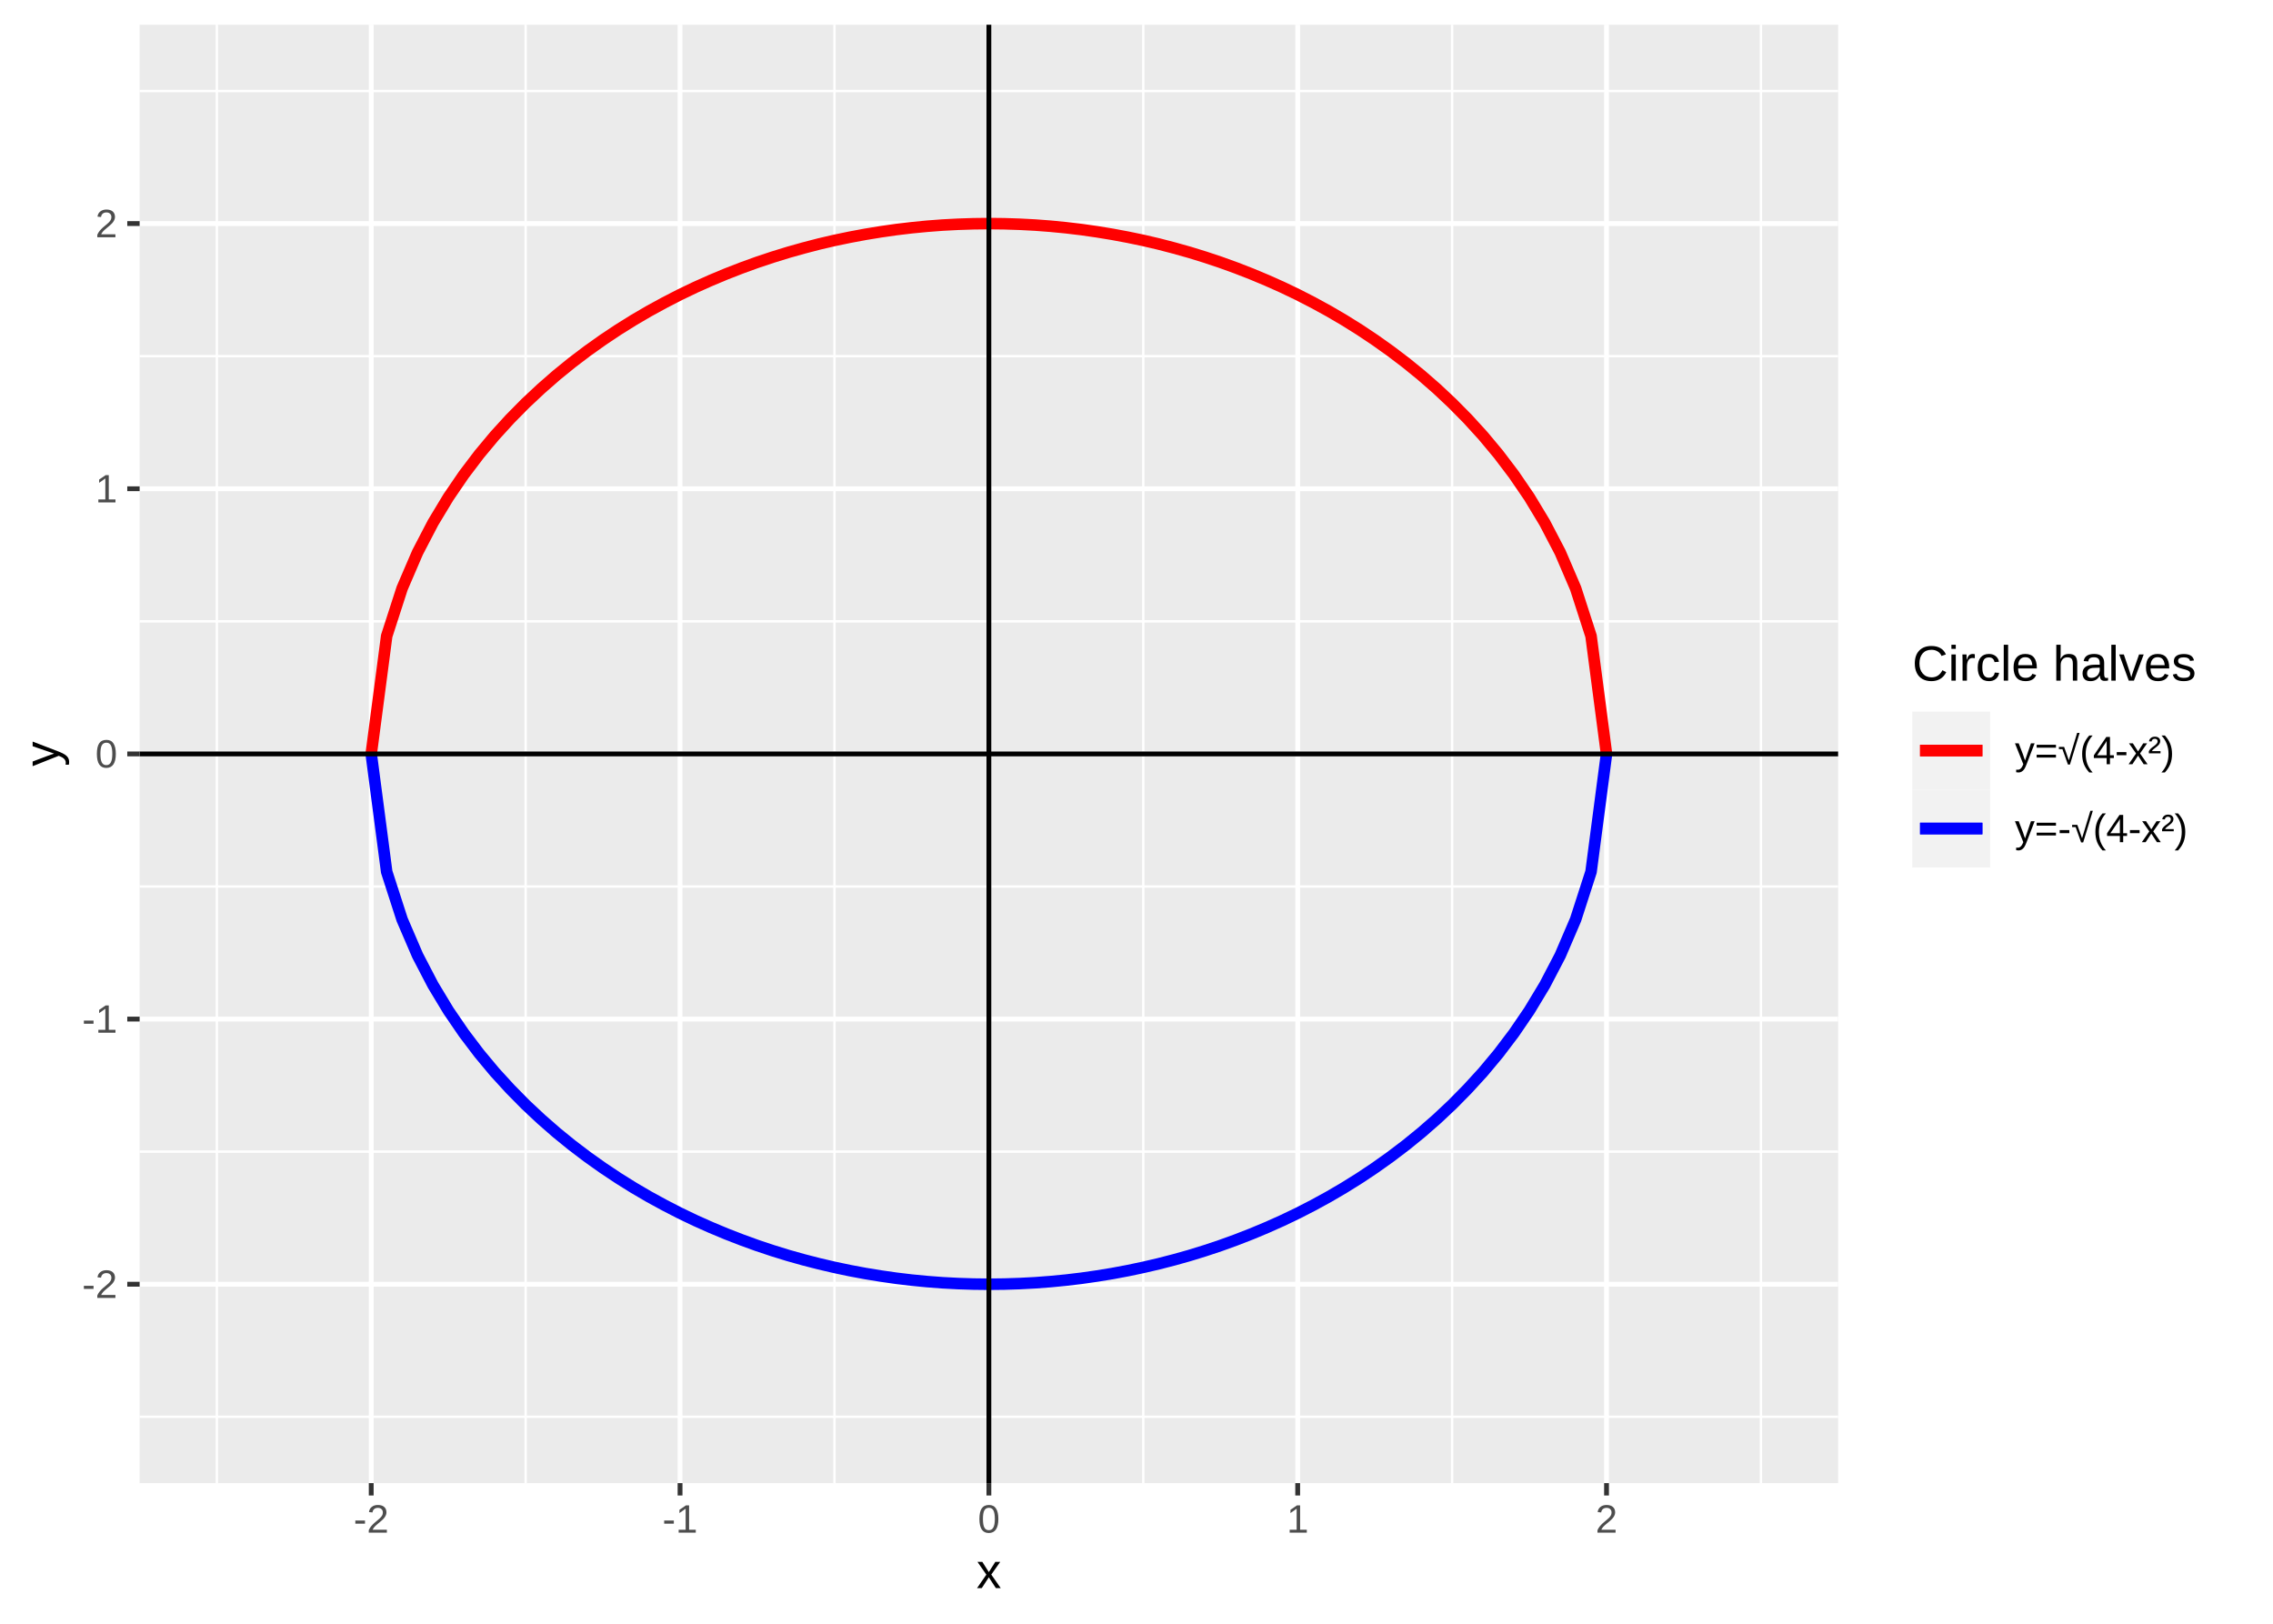
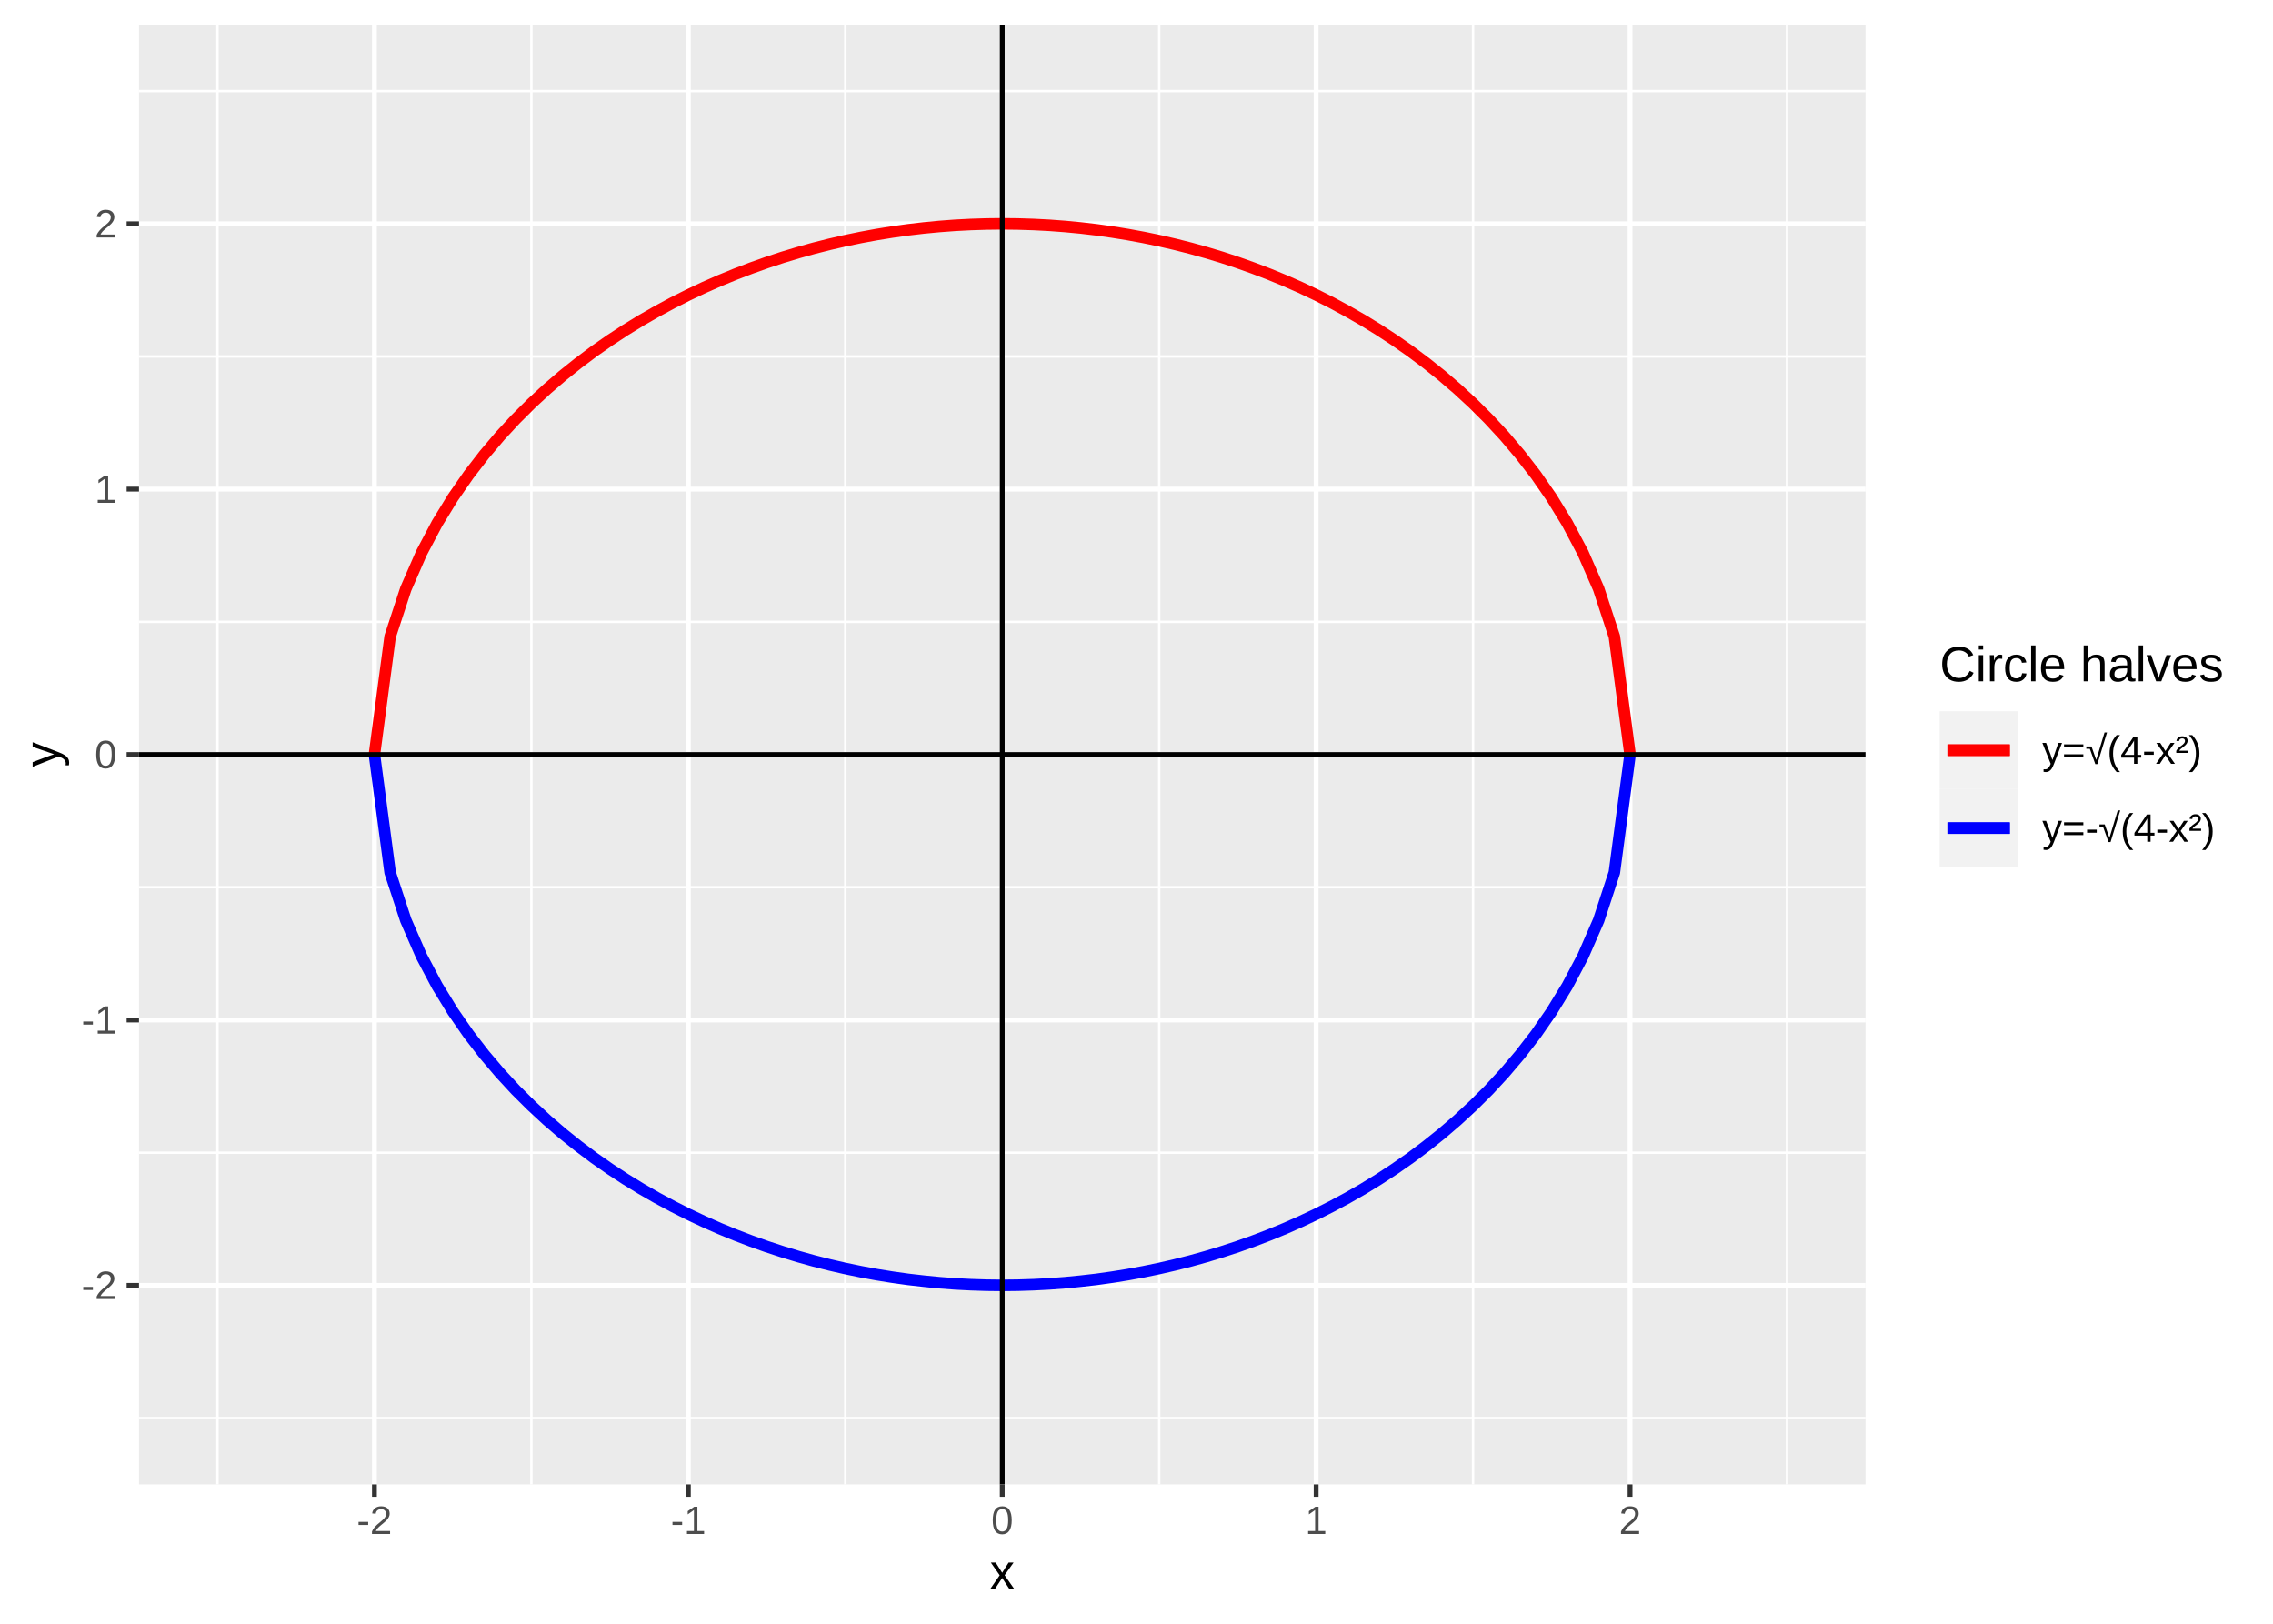
<svg xmlns="http://www.w3.org/2000/svg" class="svglite" width="504.00pt" height="360.00pt" viewBox="0 0 504.00 360.00">
  <defs>
    <style type="text/css">
    .svglite line, .svglite polyline, .svglite polygon, .svglite path, .svglite rect, .svglite circle {
      fill: none;
      stroke: #000000;
      stroke-linecap: round;
      stroke-linejoin: round;
      stroke-miterlimit: 10.00;
    }
    .svglite text {
      white-space: pre;
    }
  </style>
  </defs>
  <rect width="100%" height="100%" style="stroke: none; fill: #FFFFFF;" />
  <defs>
    <clipPath id="cpMC4wMHw1MDQuMDB8MC4wMHwzNjAuMDA=">
      <rect x="0.00" y="0.00" width="504.00" height="360.00" />
    </clipPath>
  </defs>
  <g clip-path="url(#cpMC4wMHw1MDQuMDB8MC4wMHwzNjAuMDA=)">
    <rect x="0" y="0.00" width="504.00" height="360.00" style="stroke-width: 1.07; stroke: #FFFFFF; fill: #FFFFFF;" />
  </g>
  <defs>
-     <clipPath id="cpMzAuOTZ8NDA3LjU3fDUuNDh8MzI4Ljgy">
-       <rect x="30.96" y="5.48" width="376.62" height="323.34" />
+     <clipPath id="cpMzAuODJ8NDEzLjY0fDUuNDh8MzI5LjEx">
+       <rect x="30.82" y="5.48" width="382.82" height="323.63" />
    </clipPath>
  </defs>
-   <g clip-path="url(#cpMzAuOTZ8NDA3LjU3fDUuNDh8MzI4Ljgy)">
-     <rect x="30.96" y="5.48" width="376.62" height="323.34" style="stroke-width: 1.07; stroke: none; fill: #EBEBEB;" />
-     <polyline points="30.96,314.12 407.57,314.12 " style="stroke-width: 0.53; stroke: #FFFFFF; stroke-linecap: butt;" />
-     <polyline points="30.96,255.33 407.57,255.33 " style="stroke-width: 0.53; stroke: #FFFFFF; stroke-linecap: butt;" />
-     <polyline points="30.96,196.54 407.57,196.54 " style="stroke-width: 0.53; stroke: #FFFFFF; stroke-linecap: butt;" />
-     <polyline points="30.96,137.76 407.57,137.76 " style="stroke-width: 0.53; stroke: #FFFFFF; stroke-linecap: butt;" />
-     <polyline points="30.96,78.97 407.57,78.97 " style="stroke-width: 0.53; stroke: #FFFFFF; stroke-linecap: butt;" />
-     <polyline points="30.96,20.18 407.57,20.18 " style="stroke-width: 0.53; stroke: #FFFFFF; stroke-linecap: butt;" />
-     <polyline points="48.08,328.82 48.08,5.48 " style="stroke-width: 0.53; stroke: #FFFFFF; stroke-linecap: butt;" />
-     <polyline points="116.55,328.82 116.55,5.48 " style="stroke-width: 0.53; stroke: #FFFFFF; stroke-linecap: butt;" />
-     <polyline points="185.03,328.82 185.03,5.48 " style="stroke-width: 0.53; stroke: #FFFFFF; stroke-linecap: butt;" />
-     <polyline points="253.50,328.82 253.50,5.48 " style="stroke-width: 0.53; stroke: #FFFFFF; stroke-linecap: butt;" />
-     <polyline points="321.98,328.82 321.98,5.48 " style="stroke-width: 0.53; stroke: #FFFFFF; stroke-linecap: butt;" />
-     <polyline points="390.46,328.82 390.46,5.48 " style="stroke-width: 0.53; stroke: #FFFFFF; stroke-linecap: butt;" />
-     <polyline points="30.96,284.73 407.57,284.73 " style="stroke-width: 1.07; stroke: #FFFFFF; stroke-linecap: butt;" />
-     <polyline points="30.96,225.94 407.57,225.94 " style="stroke-width: 1.07; stroke: #FFFFFF; stroke-linecap: butt;" />
-     <polyline points="30.96,167.15 407.57,167.15 " style="stroke-width: 1.07; stroke: #FFFFFF; stroke-linecap: butt;" />
-     <polyline points="30.96,108.36 407.57,108.36 " style="stroke-width: 1.07; stroke: #FFFFFF; stroke-linecap: butt;" />
-     <polyline points="30.96,49.57 407.57,49.57 " style="stroke-width: 1.07; stroke: #FFFFFF; stroke-linecap: butt;" />
-     <polyline points="82.31,328.82 82.31,5.48 " style="stroke-width: 1.07; stroke: #FFFFFF; stroke-linecap: butt;" />
-     <polyline points="150.79,328.82 150.79,5.48 " style="stroke-width: 1.07; stroke: #FFFFFF; stroke-linecap: butt;" />
-     <polyline points="219.27,328.82 219.27,5.48 " style="stroke-width: 1.07; stroke: #FFFFFF; stroke-linecap: butt;" />
-     <polyline points="287.74,328.82 287.74,5.48 " style="stroke-width: 1.07; stroke: #FFFFFF; stroke-linecap: butt;" />
-     <polyline points="356.22,328.82 356.22,5.48 " style="stroke-width: 1.07; stroke: #FFFFFF; stroke-linecap: butt;" />
-     <polyline points="82.31,167.15 85.74,141.02 89.16,130.44 92.59,122.47 96.01,115.90 99.43,110.23 102.86,105.21 106.28,100.70 109.70,96.60 113.13,92.84 116.55,89.38 119.98,86.17 123.40,83.18 126.82,80.40 130.25,77.80 133.67,75.37 137.09,73.09 140.52,70.95 143.94,68.95 147.37,67.08 150.79,65.32 154.21,63.68 157.64,62.15 161.06,60.72 164.49,59.39 167.91,58.15 171.33,57.01 174.76,55.95 178.18,54.99 181.60,54.10 185.03,53.30 188.45,52.59 191.88,51.95 195.30,51.39 198.72,50.90 202.15,50.49 205.57,50.16 208.99,49.90 212.42,49.72 215.84,49.61 219.27,49.57 222.69,49.61 226.11,49.72 229.54,49.90 232.96,50.16 236.38,50.49 239.81,50.90 243.23,51.39 246.66,51.95 250.08,52.59 253.50,53.30 256.93,54.10 260.35,54.99 263.77,55.95 267.20,57.01 270.62,58.15 274.05,59.39 277.47,60.72 280.89,62.15 284.32,63.68 287.74,65.32 291.17,67.08 294.59,68.95 298.01,70.95 301.44,73.09 304.86,75.37 308.28,77.80 311.71,80.40 315.13,83.18 318.56,86.17 321.98,89.38 325.40,92.84 328.83,96.60 332.25,100.70 335.67,105.21 339.10,110.23 342.52,115.90 345.95,122.47 349.37,130.44 352.79,141.02 356.22,167.15 " style="stroke-width: 2.56; stroke: #FF0000; stroke-linecap: butt;" />
-     <polyline points="82.31,167.15 85.74,193.28 89.16,203.86 92.59,211.83 96.01,218.40 99.43,224.07 102.86,229.09 106.28,233.60 109.70,237.70 113.13,241.45 116.55,244.92 119.98,248.13 123.40,251.12 126.82,253.90 130.25,256.50 133.67,258.93 137.09,261.21 140.52,263.35 143.94,265.35 147.37,267.22 150.79,268.98 154.21,270.62 157.64,272.15 161.06,273.58 164.49,274.91 167.91,276.15 171.33,277.29 174.76,278.35 178.18,279.31 181.60,280.19 185.03,280.99 188.45,281.71 191.88,282.35 195.30,282.91 198.72,283.40 202.15,283.81 205.57,284.14 208.99,284.40 212.42,284.58 215.84,284.69 219.27,284.73 222.69,284.69 226.11,284.58 229.54,284.40 232.96,284.14 236.38,283.81 239.81,283.40 243.23,282.91 246.66,282.35 250.08,281.71 253.50,280.99 256.93,280.19 260.35,279.31 263.77,278.35 267.20,277.29 270.62,276.15 274.05,274.91 277.47,273.58 280.89,272.15 284.32,270.62 287.74,268.98 291.17,267.22 294.59,265.35 298.01,263.35 301.44,261.21 304.86,258.93 308.28,256.50 311.71,253.90 315.13,251.12 318.56,248.13 321.98,244.92 325.40,241.45 328.83,237.70 332.25,233.60 335.67,229.09 339.10,224.07 342.52,218.40 345.95,211.83 349.37,203.86 352.79,193.28 356.22,167.15 " style="stroke-width: 2.56; stroke: #0000FF; stroke-linecap: butt;" />
-     <line x1="30.96" y1="167.15" x2="407.57" y2="167.15" style="stroke-width: 1.07; stroke-linecap: butt;" />
-     <line x1="219.27" y1="328.82" x2="219.27" y2="5.48" style="stroke-width: 1.07; stroke-linecap: butt;" />
+   <g clip-path="url(#cpMzAuODJ8NDEzLjY0fDUuNDh8MzI5LjEx)">
+     <rect x="30.82" y="5.48" width="382.82" height="323.63" style="stroke-width: 1.07; stroke: none; fill: #EBEBEB;" />
+     <polyline points="30.82,314.40 413.64,314.40 " style="stroke-width: 0.53; stroke: #FFFFFF; stroke-linecap: butt;" />
+     <polyline points="30.82,255.56 413.64,255.56 " style="stroke-width: 0.53; stroke: #FFFFFF; stroke-linecap: butt;" />
+     <polyline points="30.82,196.71 413.64,196.71 " style="stroke-width: 0.53; stroke: #FFFFFF; stroke-linecap: butt;" />
+     <polyline points="30.82,137.87 413.64,137.87 " style="stroke-width: 0.53; stroke: #FFFFFF; stroke-linecap: butt;" />
+     <polyline points="30.82,79.03 413.64,79.03 " style="stroke-width: 0.53; stroke: #FFFFFF; stroke-linecap: butt;" />
+     <polyline points="30.82,20.19 413.64,20.19 " style="stroke-width: 0.53; stroke: #FFFFFF; stroke-linecap: butt;" />
+     <polyline points="48.22,329.11 48.22,5.48 " style="stroke-width: 0.53; stroke: #FFFFFF; stroke-linecap: butt;" />
+     <polyline points="117.82,329.11 117.82,5.48 " style="stroke-width: 0.53; stroke: #FFFFFF; stroke-linecap: butt;" />
+     <polyline points="187.43,329.11 187.43,5.48 " style="stroke-width: 0.53; stroke: #FFFFFF; stroke-linecap: butt;" />
+     <polyline points="257.03,329.11 257.03,5.48 " style="stroke-width: 0.53; stroke: #FFFFFF; stroke-linecap: butt;" />
+     <polyline points="326.63,329.11 326.63,5.48 " style="stroke-width: 0.53; stroke: #FFFFFF; stroke-linecap: butt;" />
+     <polyline points="396.24,329.11 396.24,5.48 " style="stroke-width: 0.53; stroke: #FFFFFF; stroke-linecap: butt;" />
+     <polyline points="30.82,284.98 413.64,284.98 " style="stroke-width: 1.07; stroke: #FFFFFF; stroke-linecap: butt;" />
+     <polyline points="30.82,226.14 413.64,226.14 " style="stroke-width: 1.07; stroke: #FFFFFF; stroke-linecap: butt;" />
+     <polyline points="30.82,167.29 413.64,167.29 " style="stroke-width: 1.07; stroke: #FFFFFF; stroke-linecap: butt;" />
+     <polyline points="30.82,108.45 413.64,108.45 " style="stroke-width: 1.07; stroke: #FFFFFF; stroke-linecap: butt;" />
+     <polyline points="30.82,49.61 413.64,49.61 " style="stroke-width: 1.07; stroke: #FFFFFF; stroke-linecap: butt;" />
+     <polyline points="83.02,329.11 83.02,5.48 " style="stroke-width: 1.07; stroke: #FFFFFF; stroke-linecap: butt;" />
+     <polyline points="152.63,329.11 152.63,5.48 " style="stroke-width: 1.07; stroke: #FFFFFF; stroke-linecap: butt;" />
+     <polyline points="222.23,329.11 222.23,5.48 " style="stroke-width: 1.07; stroke: #FFFFFF; stroke-linecap: butt;" />
+     <polyline points="291.83,329.11 291.83,5.48 " style="stroke-width: 1.07; stroke: #FFFFFF; stroke-linecap: butt;" />
+     <polyline points="361.44,329.11 361.44,5.48 " style="stroke-width: 1.07; stroke: #FFFFFF; stroke-linecap: butt;" />
+     <polyline points="83.02,167.29 86.50,141.14 89.98,130.55 93.46,122.58 96.94,116.00 100.42,110.32 103.90,105.30 107.38,100.79 110.86,96.68 114.34,92.92 117.82,89.45 121.30,86.24 124.78,83.25 128.26,80.47 131.74,77.86 135.22,75.43 138.70,73.15 142.19,71.01 145.67,69.01 149.15,67.13 152.63,65.38 156.11,63.73 159.59,62.20 163.07,60.77 166.55,59.44 170.03,58.20 173.51,57.05 176.99,56.00 180.47,55.03 183.95,54.15 187.43,53.35 190.91,52.63 194.39,51.99 197.87,51.43 201.35,50.94 204.83,50.53 208.31,50.20 211.79,49.94 215.27,49.76 218.75,49.65 222.23,49.61 225.71,49.65 229.19,49.76 232.67,49.94 236.15,50.20 239.63,50.53 243.11,50.94 246.59,51.43 250.07,51.99 253.55,52.63 257.03,53.35 260.51,54.15 263.99,55.03 267.47,56.00 270.95,57.05 274.43,58.20 277.91,59.44 281.39,60.77 284.87,62.20 288.35,63.73 291.83,65.38 295.31,67.13 298.79,69.01 302.27,71.01 305.75,73.15 309.23,75.43 312.71,77.86 316.19,80.47 319.67,83.25 323.15,86.24 326.63,89.45 330.11,92.92 333.59,96.68 337.07,100.79 340.56,105.30 344.04,110.32 347.52,116.00 351.00,122.58 354.48,130.55 357.96,141.14 361.44,167.29 " style="stroke-width: 2.56; stroke: #FF0000; stroke-linecap: butt;" />
+     <polyline points="83.02,167.29 86.50,193.44 89.98,204.04 93.46,212.01 96.94,218.59 100.42,224.27 103.90,229.29 107.38,233.80 110.86,237.90 114.34,241.67 117.82,245.13 121.30,248.35 124.78,251.34 128.26,254.12 131.74,256.73 135.22,259.16 138.70,261.44 142.19,263.58 145.67,265.58 149.15,267.45 152.63,269.21 156.11,270.85 159.59,272.39 163.07,273.82 166.55,275.15 170.03,276.39 173.51,277.53 176.99,278.59 180.47,279.56 183.95,280.44 187.43,281.24 190.91,281.96 194.39,282.60 197.87,283.16 201.35,283.65 204.83,284.05 208.31,284.39 211.79,284.65 215.27,284.83 218.75,284.94 222.23,284.98 225.71,284.94 229.19,284.83 232.67,284.65 236.15,284.39 239.63,284.05 243.11,283.65 246.59,283.16 250.07,282.60 253.55,281.96 257.03,281.24 260.51,280.44 263.99,279.56 267.47,278.59 270.95,277.53 274.43,276.39 277.91,275.15 281.39,273.82 284.87,272.39 288.35,270.85 291.83,269.21 295.31,267.45 298.79,265.58 302.27,263.58 305.75,261.44 309.23,259.16 312.71,256.73 316.19,254.12 319.67,251.34 323.15,248.35 326.63,245.13 330.11,241.67 333.59,237.90 337.07,233.80 340.56,229.29 344.04,224.27 347.52,218.59 351.00,212.01 354.48,204.04 357.96,193.44 361.44,167.29 " style="stroke-width: 2.56; stroke: #0000FF; stroke-linecap: butt;" />
+     <line x1="30.82" y1="167.29" x2="413.64" y2="167.29" style="stroke-width: 1.07; stroke-linecap: butt;" />
+     <line x1="222.23" y1="329.11" x2="222.23" y2="5.48" style="stroke-width: 1.07; stroke-linecap: butt;" />
  </g>
  <g clip-path="url(#cpMC4wMHw1MDQuMDB8MC4wMHwzNjAuMDA=)">
-     <text x="26.03" y="287.76" text-anchor="end" style="font-size: 8.80px;fill: #4D4D4D; font-family: &quot;Arimo&quot;;" textLength="7.82px" lengthAdjust="spacingAndGlyphs">-2</text>
-     <text x="26.03" y="228.97" text-anchor="end" style="font-size: 8.80px;fill: #4D4D4D; font-family: &quot;Arimo&quot;;" textLength="7.82px" lengthAdjust="spacingAndGlyphs">-1</text>
-     <text x="26.03" y="170.18" text-anchor="end" style="font-size: 8.80px;fill: #4D4D4D; font-family: &quot;Arimo&quot;;" textLength="4.90px" lengthAdjust="spacingAndGlyphs">0</text>
-     <text x="26.03" y="111.39" text-anchor="end" style="font-size: 8.80px;fill: #4D4D4D; font-family: &quot;Arimo&quot;;" textLength="4.90px" lengthAdjust="spacingAndGlyphs">1</text>
-     <text x="26.03" y="52.60" text-anchor="end" style="font-size: 8.80px;fill: #4D4D4D; font-family: &quot;Arimo&quot;;" textLength="4.90px" lengthAdjust="spacingAndGlyphs">2</text>
-     <polyline points="28.22,284.73 30.96,284.73 " style="stroke-width: 1.07; stroke: #333333; stroke-linecap: butt;" />
-     <polyline points="28.22,225.94 30.96,225.94 " style="stroke-width: 1.07; stroke: #333333; stroke-linecap: butt;" />
-     <polyline points="28.22,167.15 30.96,167.15 " style="stroke-width: 1.07; stroke: #333333; stroke-linecap: butt;" />
-     <polyline points="28.22,108.36 30.96,108.36 " style="stroke-width: 1.07; stroke: #333333; stroke-linecap: butt;" />
-     <polyline points="28.22,49.57 30.96,49.57 " style="stroke-width: 1.07; stroke: #333333; stroke-linecap: butt;" />
-     <polyline points="82.31,331.56 82.31,328.82 " style="stroke-width: 1.07; stroke: #333333; stroke-linecap: butt;" />
-     <polyline points="150.79,331.56 150.79,328.82 " style="stroke-width: 1.07; stroke: #333333; stroke-linecap: butt;" />
-     <polyline points="219.27,331.56 219.27,328.82 " style="stroke-width: 1.07; stroke: #333333; stroke-linecap: butt;" />
-     <polyline points="287.74,331.56 287.74,328.82 " style="stroke-width: 1.07; stroke: #333333; stroke-linecap: butt;" />
-     <polyline points="356.22,331.56 356.22,328.82 " style="stroke-width: 1.07; stroke: #333333; stroke-linecap: butt;" />
-     <text x="82.31" y="339.81" text-anchor="middle" style="font-size: 8.80px;fill: #4D4D4D; font-family: &quot;Arimo&quot;;" textLength="7.82px" lengthAdjust="spacingAndGlyphs">-2</text>
-     <text x="150.79" y="339.81" text-anchor="middle" style="font-size: 8.80px;fill: #4D4D4D; font-family: &quot;Arimo&quot;;" textLength="7.82px" lengthAdjust="spacingAndGlyphs">-1</text>
-     <text x="219.27" y="339.81" text-anchor="middle" style="font-size: 8.80px;fill: #4D4D4D; font-family: &quot;Arimo&quot;;" textLength="4.90px" lengthAdjust="spacingAndGlyphs">0</text>
-     <text x="287.74" y="339.81" text-anchor="middle" style="font-size: 8.80px;fill: #4D4D4D; font-family: &quot;Arimo&quot;;" textLength="4.90px" lengthAdjust="spacingAndGlyphs">1</text>
-     <text x="356.22" y="339.81" text-anchor="middle" style="font-size: 8.80px;fill: #4D4D4D; font-family: &quot;Arimo&quot;;" textLength="4.90px" lengthAdjust="spacingAndGlyphs">2</text>
-     <text x="219.27" y="352.10" text-anchor="middle" style="font-size: 11.00px; font-family: &quot;Arimo&quot;;" textLength="5.50px" lengthAdjust="spacingAndGlyphs">x</text>
-     <text transform="translate(13.05,167.15) rotate(-90)" text-anchor="middle" style="font-size: 11.00px; font-family: &quot;Arimo&quot;;" textLength="5.50px" lengthAdjust="spacingAndGlyphs">y</text>
-     <rect x="418.53" y="136.49" width="79.99" height="61.32" style="stroke-width: 1.07; stroke: none; fill: #FFFFFF;" />
-     <text x="424.01" y="150.91" style="font-size: 11.00px; font-family: &quot;Arimo&quot;;" textLength="62.96px" lengthAdjust="spacingAndGlyphs">Circle halves</text>
-     <rect x="424.01" y="157.77" width="17.28" height="17.28" style="stroke-width: 1.07; stroke: none; fill: #F2F2F2;" />
-     <line x1="425.74" y1="166.41" x2="439.56" y2="166.41" style="stroke-width: 2.56; stroke: #FF0000; stroke-linecap: butt;" />
-     <line x1="425.74" y1="166.41" x2="439.56" y2="166.41" style="stroke-width: 2.56; stroke: #FF0000; stroke-linecap: butt;" />
-     <rect x="424.01" y="175.05" width="17.28" height="17.28" style="stroke-width: 1.07; stroke: none; fill: #F2F2F2;" />
-     <line x1="425.74" y1="183.69" x2="439.56" y2="183.69" style="stroke-width: 2.56; stroke: #0000FF; stroke-linecap: butt;" />
-     <line x1="425.74" y1="183.69" x2="439.56" y2="183.69" style="stroke-width: 2.56; stroke: #0000FF; stroke-linecap: butt;" />
-     <text x="446.77" y="169.44" style="font-size: 8.80px; font-family: &quot;Arimo&quot;;" textLength="35.38px" lengthAdjust="spacingAndGlyphs">y=√(4-x²)</text>
-     <text x="446.77" y="186.72" style="font-size: 8.80px; font-family: &quot;Arimo&quot;;" textLength="38.30px" lengthAdjust="spacingAndGlyphs">y=-√(4-x²)</text>
+     <text x="25.89" y="288.01" text-anchor="end" style="font-size: 8.80px;fill: #4D4D4D; font-family: &quot;Arimo&quot;;" textLength="7.82px" lengthAdjust="spacingAndGlyphs">-2</text>
+     <text x="25.89" y="229.17" text-anchor="end" style="font-size: 8.80px;fill: #4D4D4D; font-family: &quot;Arimo&quot;;" textLength="7.82px" lengthAdjust="spacingAndGlyphs">-1</text>
+     <text x="25.89" y="170.33" text-anchor="end" style="font-size: 8.80px;fill: #4D4D4D; font-family: &quot;Arimo&quot;;" textLength="4.90px" lengthAdjust="spacingAndGlyphs">0</text>
+     <text x="25.89" y="111.48" text-anchor="end" style="font-size: 8.80px;fill: #4D4D4D; font-family: &quot;Arimo&quot;;" textLength="4.90px" lengthAdjust="spacingAndGlyphs">1</text>
+     <text x="25.89" y="52.64" text-anchor="end" style="font-size: 8.80px;fill: #4D4D4D; font-family: &quot;Arimo&quot;;" textLength="4.90px" lengthAdjust="spacingAndGlyphs">2</text>
+     <polyline points="28.08,284.98 30.82,284.98 " style="stroke-width: 1.07; stroke: #333333; stroke-linecap: butt;" />
+     <polyline points="28.08,226.14 30.82,226.14 " style="stroke-width: 1.07; stroke: #333333; stroke-linecap: butt;" />
+     <polyline points="28.08,167.29 30.82,167.29 " style="stroke-width: 1.07; stroke: #333333; stroke-linecap: butt;" />
+     <polyline points="28.08,108.45 30.82,108.45 " style="stroke-width: 1.07; stroke: #333333; stroke-linecap: butt;" />
+     <polyline points="28.08,49.61 30.82,49.61 " style="stroke-width: 1.07; stroke: #333333; stroke-linecap: butt;" />
+     <polyline points="83.02,331.85 83.02,329.11 " style="stroke-width: 1.07; stroke: #333333; stroke-linecap: butt;" />
+     <polyline points="152.63,331.85 152.63,329.11 " style="stroke-width: 1.07; stroke: #333333; stroke-linecap: butt;" />
+     <polyline points="222.23,331.85 222.23,329.11 " style="stroke-width: 1.07; stroke: #333333; stroke-linecap: butt;" />
+     <polyline points="291.83,331.85 291.83,329.11 " style="stroke-width: 1.07; stroke: #333333; stroke-linecap: butt;" />
+     <polyline points="361.44,331.85 361.44,329.11 " style="stroke-width: 1.07; stroke: #333333; stroke-linecap: butt;" />
+     <text x="83.02" y="340.10" text-anchor="middle" style="font-size: 8.80px;fill: #4D4D4D; font-family: &quot;Arimo&quot;;" textLength="7.82px" lengthAdjust="spacingAndGlyphs">-2</text>
+     <text x="152.63" y="340.10" text-anchor="middle" style="font-size: 8.80px;fill: #4D4D4D; font-family: &quot;Arimo&quot;;" textLength="7.82px" lengthAdjust="spacingAndGlyphs">-1</text>
+     <text x="222.23" y="340.10" text-anchor="middle" style="font-size: 8.80px;fill: #4D4D4D; font-family: &quot;Arimo&quot;;" textLength="4.90px" lengthAdjust="spacingAndGlyphs">0</text>
+     <text x="291.83" y="340.10" text-anchor="middle" style="font-size: 8.80px;fill: #4D4D4D; font-family: &quot;Arimo&quot;;" textLength="4.90px" lengthAdjust="spacingAndGlyphs">1</text>
+     <text x="361.44" y="340.10" text-anchor="middle" style="font-size: 8.80px;fill: #4D4D4D; font-family: &quot;Arimo&quot;;" textLength="4.90px" lengthAdjust="spacingAndGlyphs">2</text>
+     <text x="222.23" y="352.24" text-anchor="middle" style="font-size: 11.00px; font-family: &quot;Arimo&quot;;" textLength="5.50px" lengthAdjust="spacingAndGlyphs">x</text>
+     <text transform="translate(13.05,167.29) rotate(-90)" text-anchor="middle" style="font-size: 11.00px; font-family: &quot;Arimo&quot;;" textLength="5.50px" lengthAdjust="spacingAndGlyphs">y</text>
+     <rect x="424.60" y="136.87" width="73.92" height="60.85" style="stroke-width: 1.07; stroke: none; fill: #FFFFFF;" />
+     <text x="430.08" y="151.06" style="font-size: 11.00px; font-family: &quot;Arimo&quot;;" textLength="62.96px" lengthAdjust="spacingAndGlyphs">Circle halves</text>
+     <rect x="430.08" y="157.68" width="17.28" height="17.28" style="stroke-width: 1.07; stroke: none; fill: #F2F2F2;" />
+     <line x1="431.81" y1="166.32" x2="445.63" y2="166.32" style="stroke-width: 2.56; stroke: #FF0000; stroke-linecap: butt;" />
+     <line x1="431.81" y1="166.32" x2="445.63" y2="166.32" style="stroke-width: 2.56; stroke: #FF0000; stroke-linecap: butt;" />
+     <rect x="430.08" y="174.96" width="17.28" height="17.28" style="stroke-width: 1.07; stroke: none; fill: #F2F2F2;" />
+     <line x1="431.81" y1="183.60" x2="445.63" y2="183.60" style="stroke-width: 2.56; stroke: #0000FF; stroke-linecap: butt;" />
+     <line x1="431.81" y1="183.60" x2="445.63" y2="183.60" style="stroke-width: 2.56; stroke: #0000FF; stroke-linecap: butt;" />
+     <text x="452.84" y="169.35" style="font-size: 8.80px; font-family: &quot;Arimo&quot;;" textLength="35.38px" lengthAdjust="spacingAndGlyphs">y=√(4-x²)</text>
+     <text x="452.84" y="186.63" style="font-size: 8.80px; font-family: &quot;Arimo&quot;;" textLength="38.30px" lengthAdjust="spacingAndGlyphs">y=-√(4-x²)</text>
  </g>
</svg>
